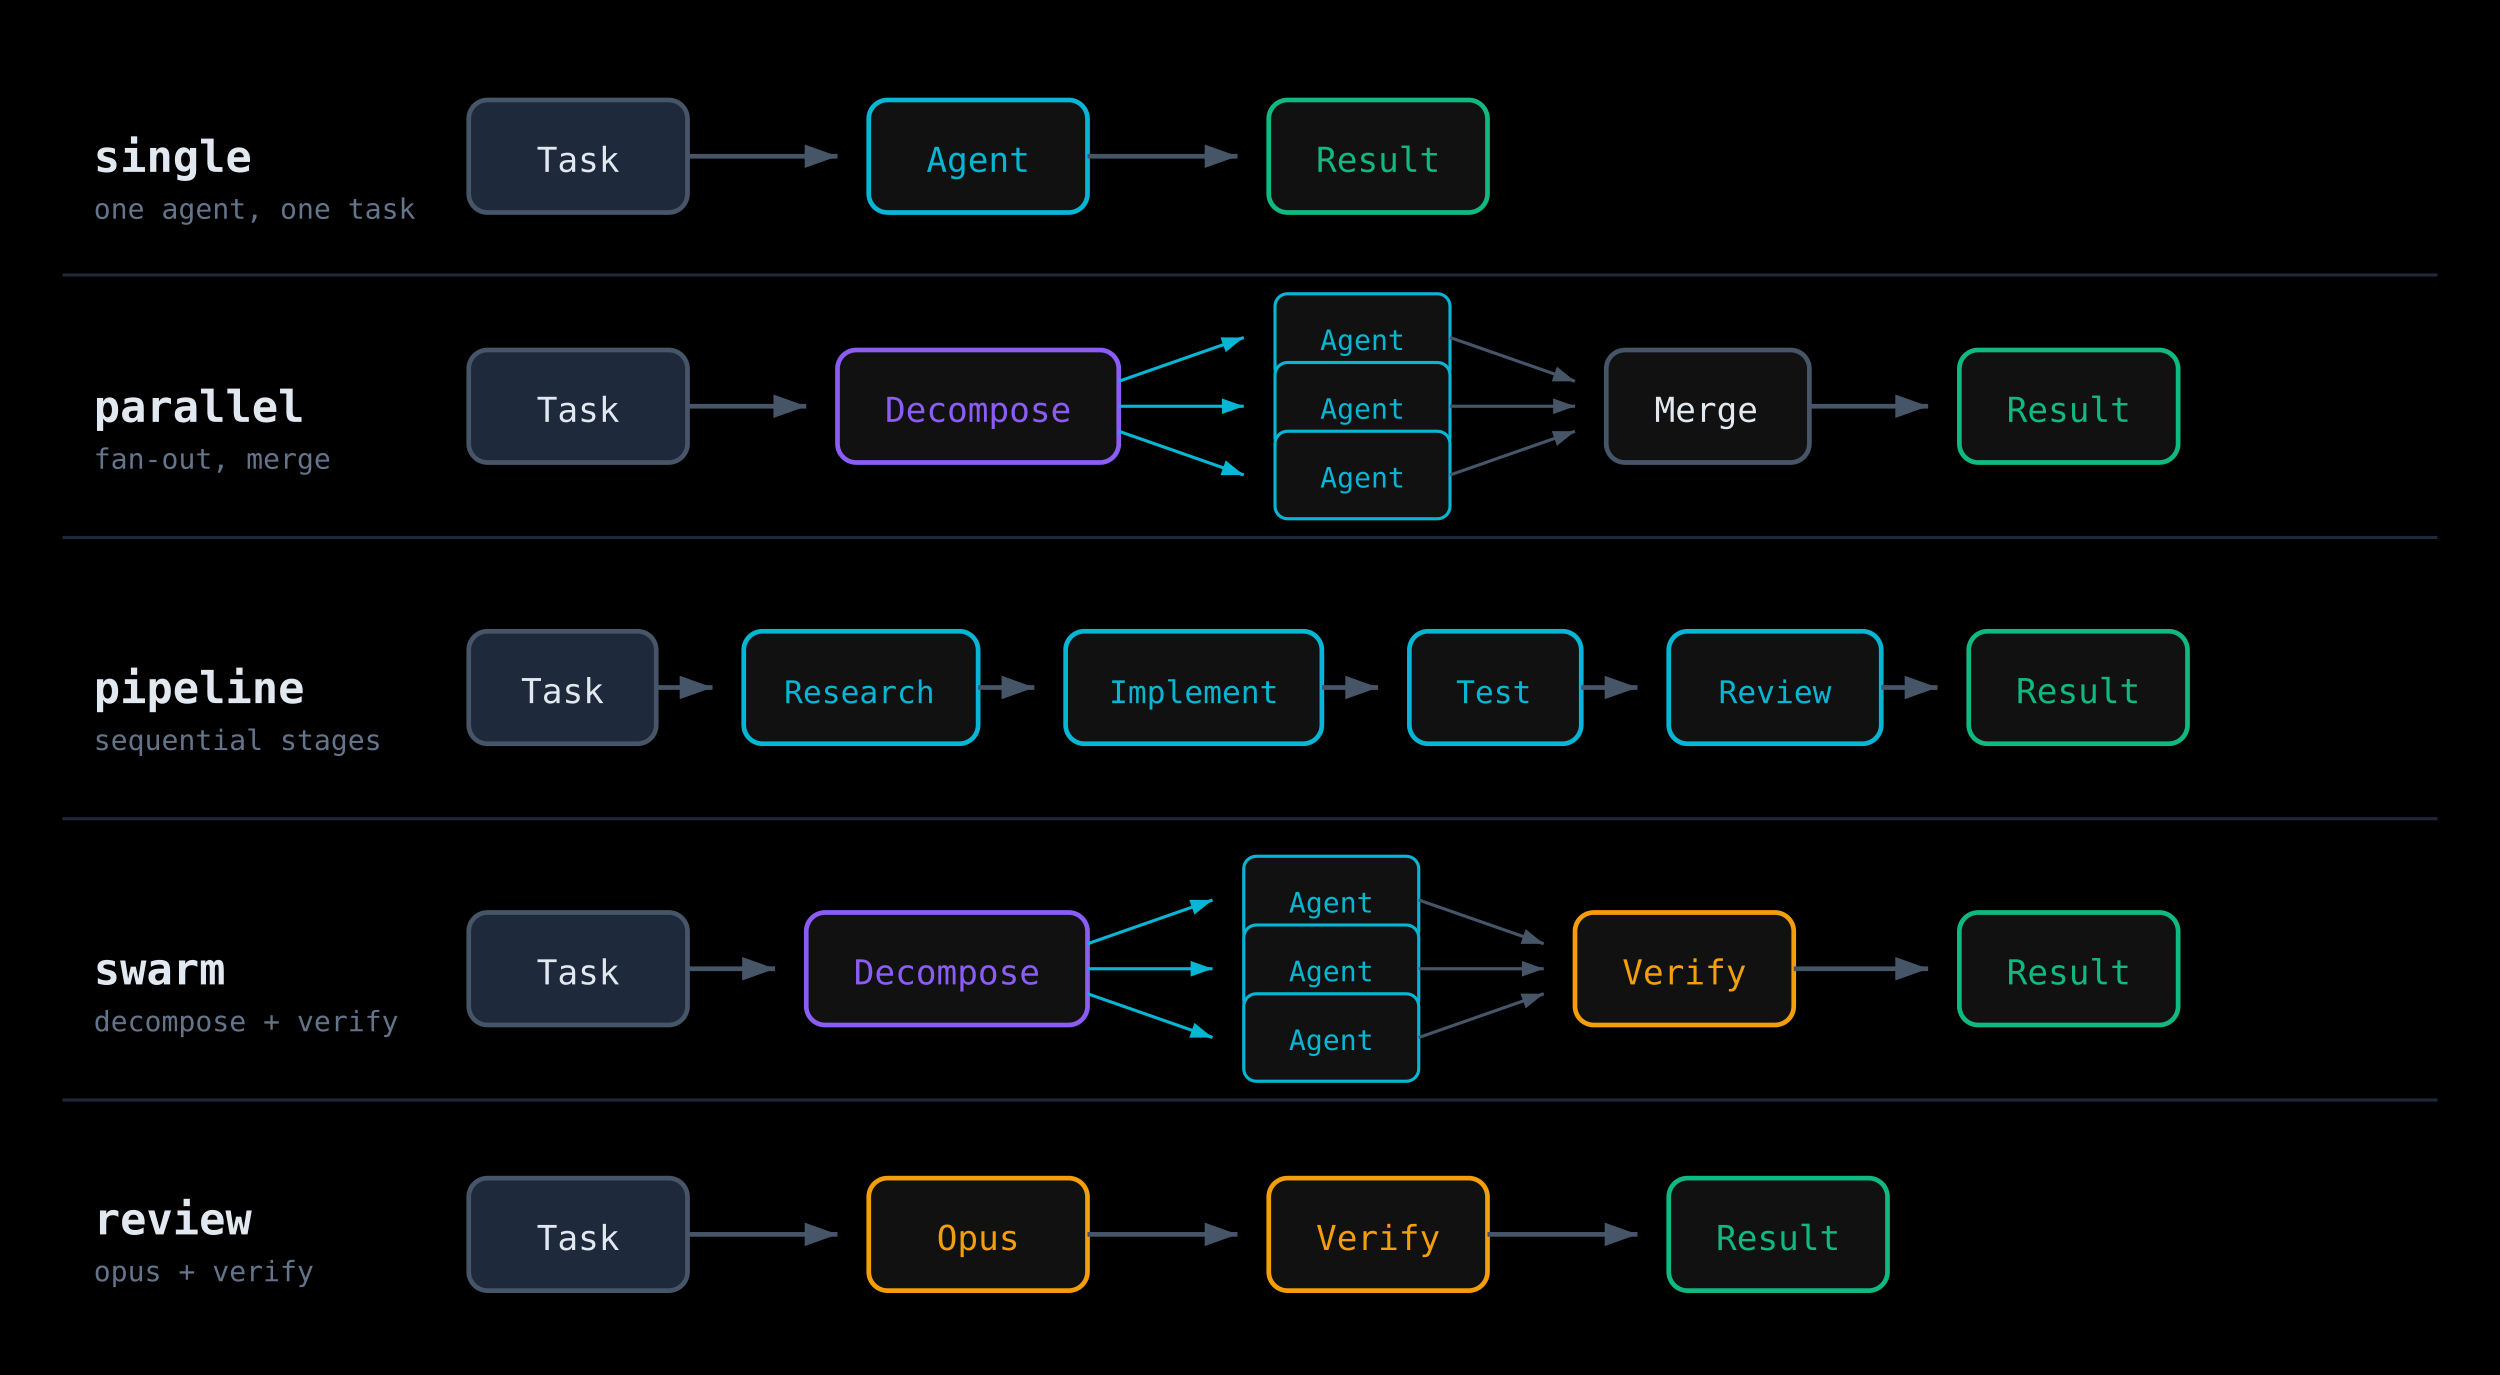
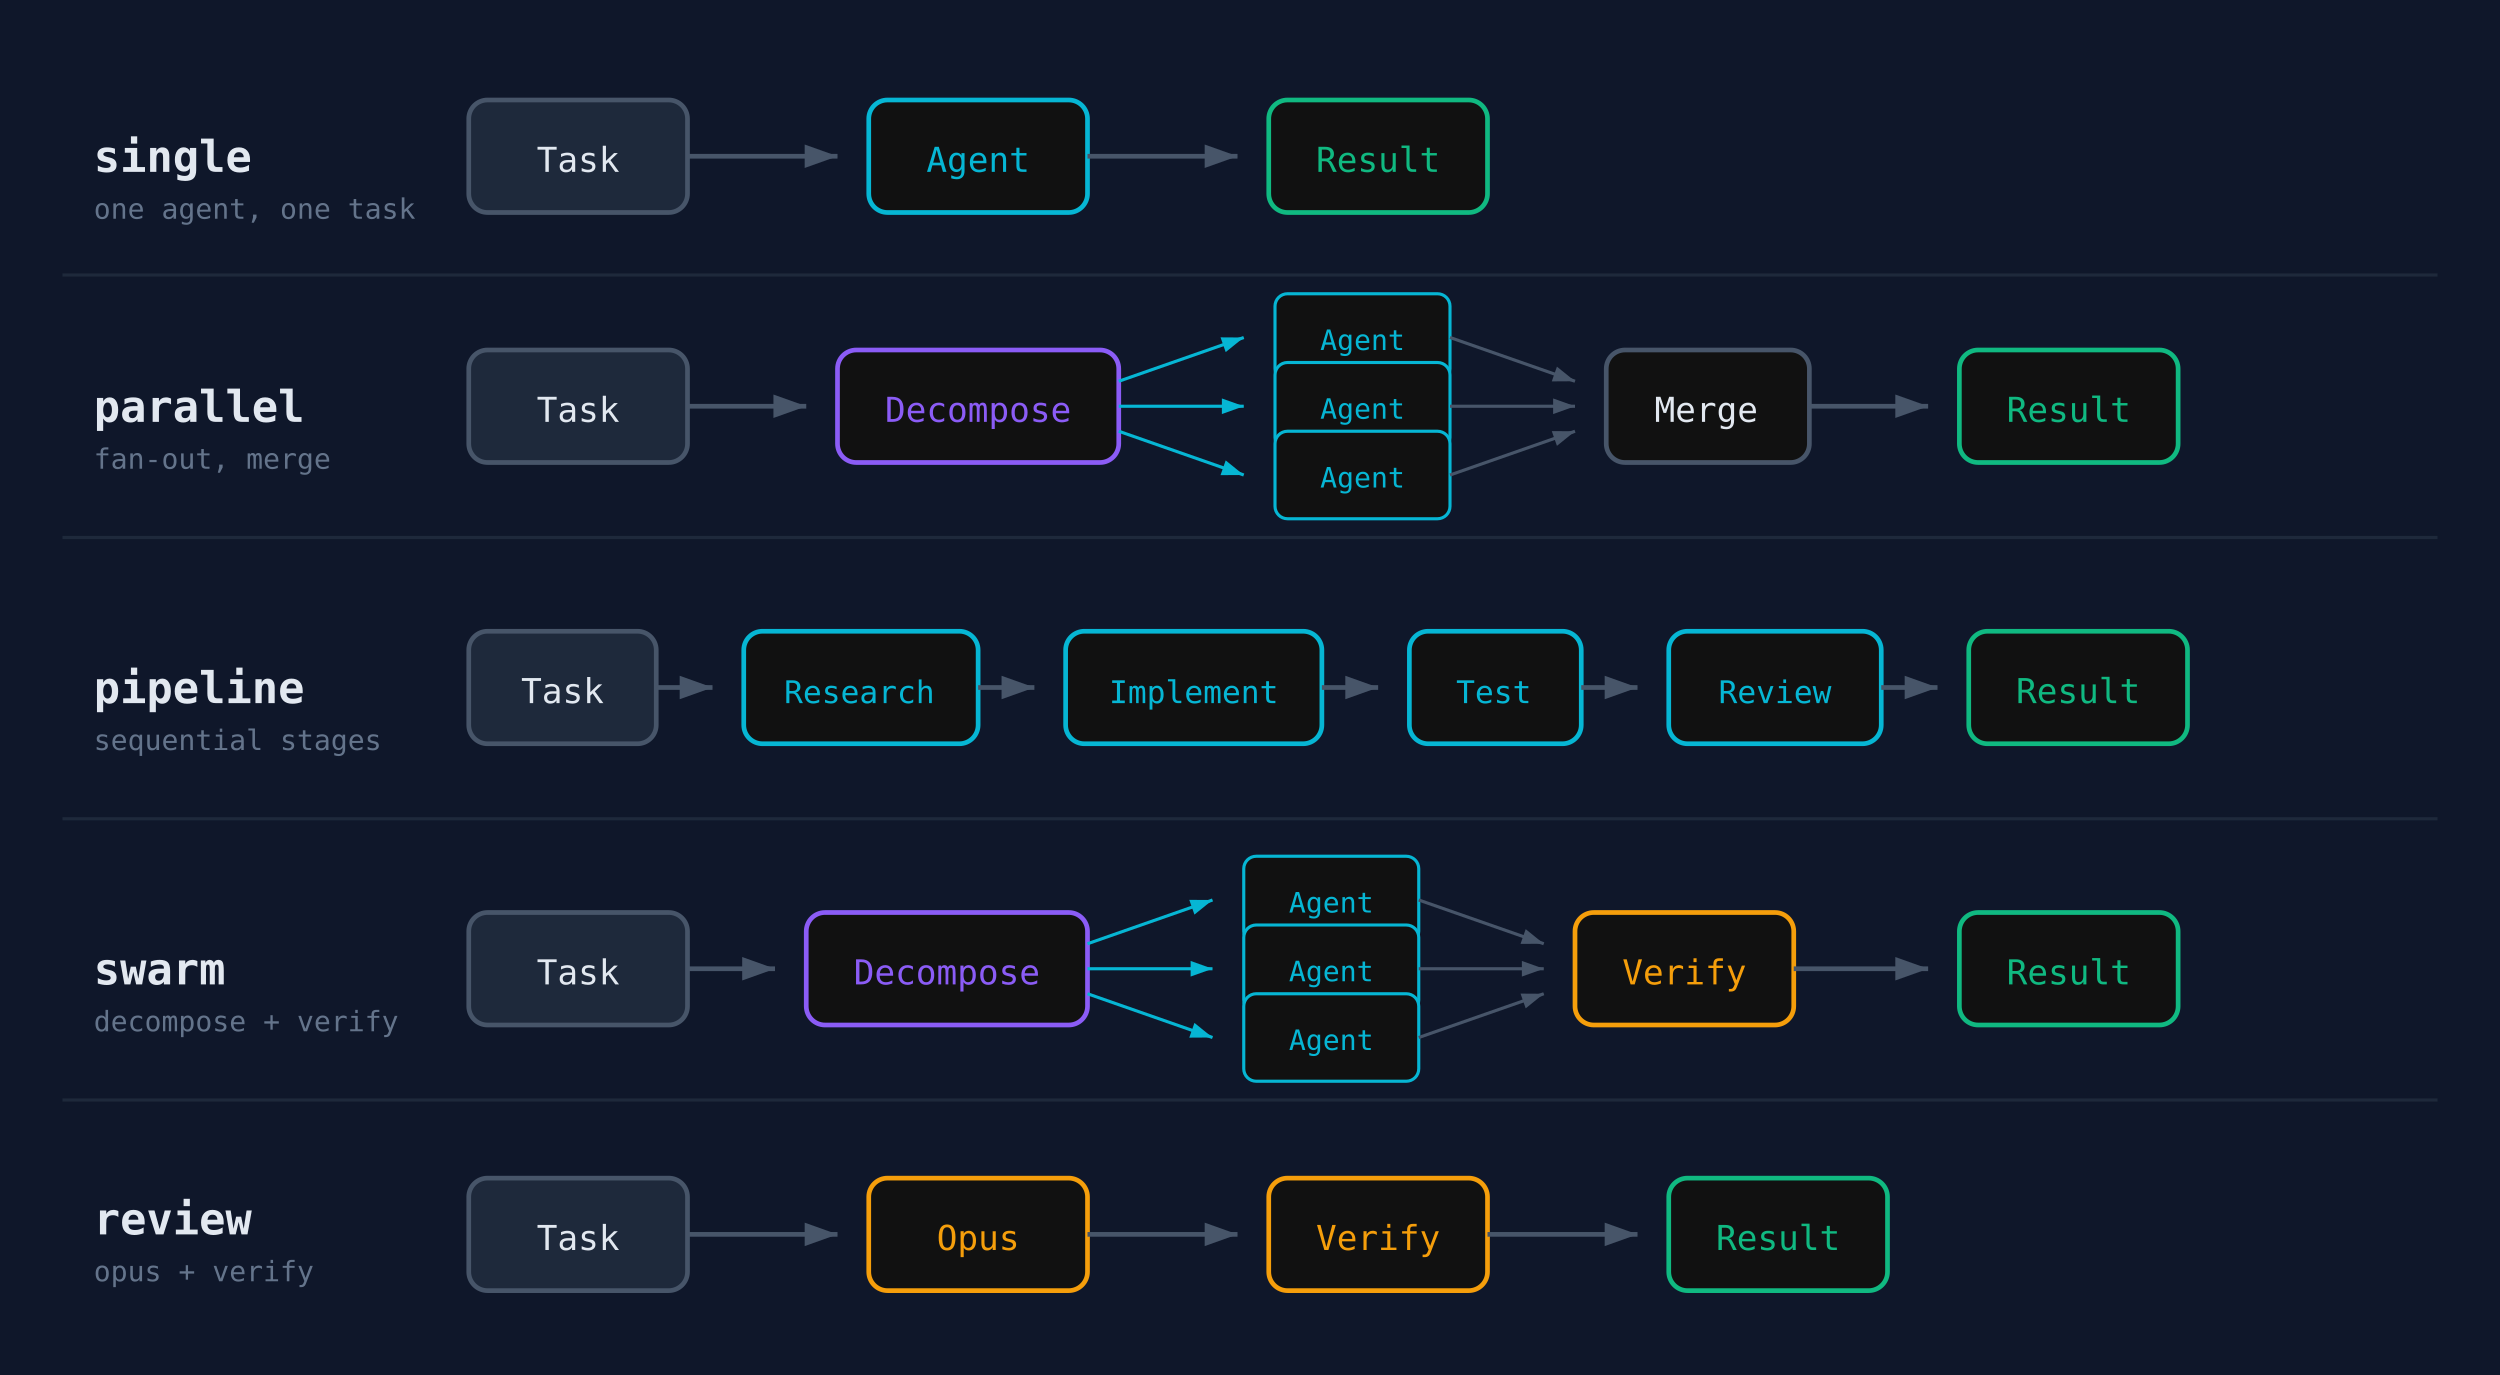
<svg xmlns="http://www.w3.org/2000/svg" viewBox="0 0 800 440">
  <defs>
    <marker id="m-slate" markerWidth="7" markerHeight="5" refX="7" refY="2.5" orient="auto">
      <polygon points="0,0 7,2.5 0,5" fill="#475569" />
    </marker>
    <marker id="m-cyan" markerWidth="7" markerHeight="5" refX="7" refY="2.5" orient="auto">
      <polygon points="0,0 7,2.5 0,5" fill="#06B6D4" />
    </marker>
  </defs>
-   <rect width="800" height="440" fill="#000000" />
+   <rect width="800" height="440" fill="#0F172A" />
  <line x1="20" y1="88" x2="780" y2="88" stroke="#1E293B" stroke-width="1" />
  <line x1="20" y1="172" x2="780" y2="172" stroke="#1E293B" stroke-width="1" />
  <line x1="20" y1="262" x2="780" y2="262" stroke="#1E293B" stroke-width="1" />
  <line x1="20" y1="352" x2="780" y2="352" stroke="#1E293B" stroke-width="1" />
  <text x="30" y="55" font-family="monospace" font-size="14" font-weight="bold" fill="#E2E8F0">single</text>
  <text x="30" y="70" font-family="monospace" font-size="9" fill="#64748B">one agent, one task</text>
  <rect x="150" y="32" width="70" height="36" rx="6" ry="6" fill="#1E293B" stroke="#475569" stroke-width="1.5" />
  <text x="185" y="55" text-anchor="middle" font-family="monospace" font-size="11" fill="#E2E8F0">Task</text>
  <line x1="220" y1="50" x2="268" y2="50" stroke="#475569" stroke-width="1.5" marker-end="url(#m-slate)" />
  <rect x="278" y="32" width="70" height="36" rx="6" ry="6" fill="#111111" stroke="#06B6D4" stroke-width="1.5" />
  <text x="313" y="55" text-anchor="middle" font-family="monospace" font-size="11" fill="#06B6D4">Agent</text>
  <line x1="348" y1="50" x2="396" y2="50" stroke="#475569" stroke-width="1.5" marker-end="url(#m-slate)" />
  <rect x="406" y="32" width="70" height="36" rx="6" ry="6" fill="#111111" stroke="#10B981" stroke-width="1.5" />
  <text x="441" y="55" text-anchor="middle" font-family="monospace" font-size="11" fill="#10B981">Result</text>
  <text x="30" y="135" font-family="monospace" font-size="14" font-weight="bold" fill="#E2E8F0">parallel</text>
  <text x="30" y="150" font-family="monospace" font-size="9" fill="#64748B">fan-out, merge</text>
  <rect x="150" y="112" width="70" height="36" rx="6" ry="6" fill="#1E293B" stroke="#475569" stroke-width="1.5" />
  <text x="185" y="135" text-anchor="middle" font-family="monospace" font-size="11" fill="#E2E8F0">Task</text>
  <line x1="220" y1="130" x2="258" y2="130" stroke="#475569" stroke-width="1.5" marker-end="url(#m-slate)" />
  <rect x="268" y="112" width="90" height="36" rx="6" ry="6" fill="#111111" stroke="#8B5CF6" stroke-width="1.5" />
  <text x="313" y="135" text-anchor="middle" font-family="monospace" font-size="11" fill="#8B5CF6">Decompose</text>
  <line x1="358" y1="122" x2="398" y2="108" stroke="#06B6D4" stroke-width="1" marker-end="url(#m-cyan)" />
  <line x1="358" y1="130" x2="398" y2="130" stroke="#06B6D4" stroke-width="1" marker-end="url(#m-cyan)" />
  <line x1="358" y1="138" x2="398" y2="152" stroke="#06B6D4" stroke-width="1" marker-end="url(#m-cyan)" />
  <rect x="408" y="94" width="56" height="28" rx="4" ry="4" fill="#111111" stroke="#06B6D4" stroke-width="1" />
  <text x="436" y="112" text-anchor="middle" font-family="monospace" font-size="9" fill="#06B6D4">Agent</text>
  <rect x="408" y="116" width="56" height="28" rx="4" ry="4" fill="#111111" stroke="#06B6D4" stroke-width="1" />
  <text x="436" y="134" text-anchor="middle" font-family="monospace" font-size="9" fill="#06B6D4">Agent</text>
  <rect x="408" y="138" width="56" height="28" rx="4" ry="4" fill="#111111" stroke="#06B6D4" stroke-width="1" />
  <text x="436" y="156" text-anchor="middle" font-family="monospace" font-size="9" fill="#06B6D4">Agent</text>
  <line x1="464" y1="108" x2="504" y2="122" stroke="#475569" stroke-width="1" marker-end="url(#m-slate)" />
  <line x1="464" y1="130" x2="504" y2="130" stroke="#475569" stroke-width="1" marker-end="url(#m-slate)" />
  <line x1="464" y1="152" x2="504" y2="138" stroke="#475569" stroke-width="1" marker-end="url(#m-slate)" />
  <rect x="514" y="112" width="65" height="36" rx="6" ry="6" fill="#111111" stroke="#475569" stroke-width="1.5" />
  <text x="546" y="135" text-anchor="middle" font-family="monospace" font-size="11" fill="#E2E8F0">Merge</text>
  <line x1="579" y1="130" x2="617" y2="130" stroke="#475569" stroke-width="1.5" marker-end="url(#m-slate)" />
  <rect x="627" y="112" width="70" height="36" rx="6" ry="6" fill="#111111" stroke="#10B981" stroke-width="1.5" />
  <text x="662" y="135" text-anchor="middle" font-family="monospace" font-size="11" fill="#10B981">Result</text>
  <text x="30" y="225" font-family="monospace" font-size="14" font-weight="bold" fill="#E2E8F0">pipeline</text>
  <text x="30" y="240" font-family="monospace" font-size="9" fill="#64748B">sequential stages</text>
  <rect x="150" y="202" width="60" height="36" rx="6" ry="6" fill="#1E293B" stroke="#475569" stroke-width="1.5" />
  <text x="180" y="225" text-anchor="middle" font-family="monospace" font-size="11" fill="#E2E8F0">Task</text>
  <line x1="210" y1="220" x2="228" y2="220" stroke="#475569" stroke-width="1.5" marker-end="url(#m-slate)" />
  <rect x="238" y="202" width="75" height="36" rx="6" ry="6" fill="#111111" stroke="#06B6D4" stroke-width="1.5" />
  <text x="275" y="225" text-anchor="middle" font-family="monospace" font-size="10" fill="#06B6D4">Research</text>
  <line x1="313" y1="220" x2="331" y2="220" stroke="#475569" stroke-width="1.5" marker-end="url(#m-slate)" />
  <rect x="341" y="202" width="82" height="36" rx="6" ry="6" fill="#111111" stroke="#06B6D4" stroke-width="1.5" />
  <text x="382" y="225" text-anchor="middle" font-family="monospace" font-size="10" fill="#06B6D4">Implement</text>
  <line x1="423" y1="220" x2="441" y2="220" stroke="#475569" stroke-width="1.5" marker-end="url(#m-slate)" />
  <rect x="451" y="202" width="55" height="36" rx="6" ry="6" fill="#111111" stroke="#06B6D4" stroke-width="1.5" />
  <text x="478" y="225" text-anchor="middle" font-family="monospace" font-size="10" fill="#06B6D4">Test</text>
  <line x1="506" y1="220" x2="524" y2="220" stroke="#475569" stroke-width="1.5" marker-end="url(#m-slate)" />
  <rect x="534" y="202" width="68" height="36" rx="6" ry="6" fill="#111111" stroke="#06B6D4" stroke-width="1.5" />
  <text x="568" y="225" text-anchor="middle" font-family="monospace" font-size="10" fill="#06B6D4">Review</text>
  <line x1="602" y1="220" x2="620" y2="220" stroke="#475569" stroke-width="1.5" marker-end="url(#m-slate)" />
  <rect x="630" y="202" width="70" height="36" rx="6" ry="6" fill="#111111" stroke="#10B981" stroke-width="1.5" />
  <text x="665" y="225" text-anchor="middle" font-family="monospace" font-size="11" fill="#10B981">Result</text>
  <text x="30" y="315" font-family="monospace" font-size="14" font-weight="bold" fill="#E2E8F0">swarm</text>
  <text x="30" y="330" font-family="monospace" font-size="9" fill="#64748B">decompose + verify</text>
  <rect x="150" y="292" width="70" height="36" rx="6" ry="6" fill="#1E293B" stroke="#475569" stroke-width="1.5" />
  <text x="185" y="315" text-anchor="middle" font-family="monospace" font-size="11" fill="#E2E8F0">Task</text>
  <line x1="220" y1="310" x2="248" y2="310" stroke="#475569" stroke-width="1.5" marker-end="url(#m-slate)" />
  <rect x="258" y="292" width="90" height="36" rx="6" ry="6" fill="#111111" stroke="#8B5CF6" stroke-width="1.5" />
  <text x="303" y="315" text-anchor="middle" font-family="monospace" font-size="11" fill="#8B5CF6">Decompose</text>
  <line x1="348" y1="302" x2="388" y2="288" stroke="#06B6D4" stroke-width="1" marker-end="url(#m-cyan)" />
  <line x1="348" y1="310" x2="388" y2="310" stroke="#06B6D4" stroke-width="1" marker-end="url(#m-cyan)" />
  <line x1="348" y1="318" x2="388" y2="332" stroke="#06B6D4" stroke-width="1" marker-end="url(#m-cyan)" />
  <rect x="398" y="274" width="56" height="28" rx="4" ry="4" fill="#111111" stroke="#06B6D4" stroke-width="1" />
  <text x="426" y="292" text-anchor="middle" font-family="monospace" font-size="9" fill="#06B6D4">Agent</text>
  <rect x="398" y="296" width="56" height="28" rx="4" ry="4" fill="#111111" stroke="#06B6D4" stroke-width="1" />
  <text x="426" y="314" text-anchor="middle" font-family="monospace" font-size="9" fill="#06B6D4">Agent</text>
  <rect x="398" y="318" width="56" height="28" rx="4" ry="4" fill="#111111" stroke="#06B6D4" stroke-width="1" />
  <text x="426" y="336" text-anchor="middle" font-family="monospace" font-size="9" fill="#06B6D4">Agent</text>
  <line x1="454" y1="288" x2="494" y2="302" stroke="#475569" stroke-width="1" marker-end="url(#m-slate)" />
  <line x1="454" y1="310" x2="494" y2="310" stroke="#475569" stroke-width="1" marker-end="url(#m-slate)" />
  <line x1="454" y1="332" x2="494" y2="318" stroke="#475569" stroke-width="1" marker-end="url(#m-slate)" />
  <rect x="504" y="292" width="70" height="36" rx="6" ry="6" fill="#111111" stroke="#F59E0B" stroke-width="1.5" />
  <text x="539" y="315" text-anchor="middle" font-family="monospace" font-size="11" fill="#F59E0B">Verify</text>
  <line x1="574" y1="310" x2="617" y2="310" stroke="#475569" stroke-width="1.5" marker-end="url(#m-slate)" />
  <rect x="627" y="292" width="70" height="36" rx="6" ry="6" fill="#111111" stroke="#10B981" stroke-width="1.5" />
  <text x="662" y="315" text-anchor="middle" font-family="monospace" font-size="11" fill="#10B981">Result</text>
  <text x="30" y="395" font-family="monospace" font-size="14" font-weight="bold" fill="#E2E8F0">review</text>
  <text x="30" y="410" font-family="monospace" font-size="9" fill="#64748B">opus + verify</text>
  <rect x="150" y="377" width="70" height="36" rx="6" ry="6" fill="#1E293B" stroke="#475569" stroke-width="1.5" />
  <text x="185" y="400" text-anchor="middle" font-family="monospace" font-size="11" fill="#E2E8F0">Task</text>
  <line x1="220" y1="395" x2="268" y2="395" stroke="#475569" stroke-width="1.5" marker-end="url(#m-slate)" />
  <rect x="278" y="377" width="70" height="36" rx="6" ry="6" fill="#111111" stroke="#F59E0B" stroke-width="1.5" />
  <text x="313" y="400" text-anchor="middle" font-family="monospace" font-size="11" fill="#F59E0B">Opus</text>
  <line x1="348" y1="395" x2="396" y2="395" stroke="#475569" stroke-width="1.5" marker-end="url(#m-slate)" />
  <rect x="406" y="377" width="70" height="36" rx="6" ry="6" fill="#111111" stroke="#F59E0B" stroke-width="1.5" />
  <text x="441" y="400" text-anchor="middle" font-family="monospace" font-size="11" fill="#F59E0B">Verify</text>
  <line x1="476" y1="395" x2="524" y2="395" stroke="#475569" stroke-width="1.5" marker-end="url(#m-slate)" />
  <rect x="534" y="377" width="70" height="36" rx="6" ry="6" fill="#111111" stroke="#10B981" stroke-width="1.5" />
  <text x="569" y="400" text-anchor="middle" font-family="monospace" font-size="11" fill="#10B981">Result</text>
</svg>
